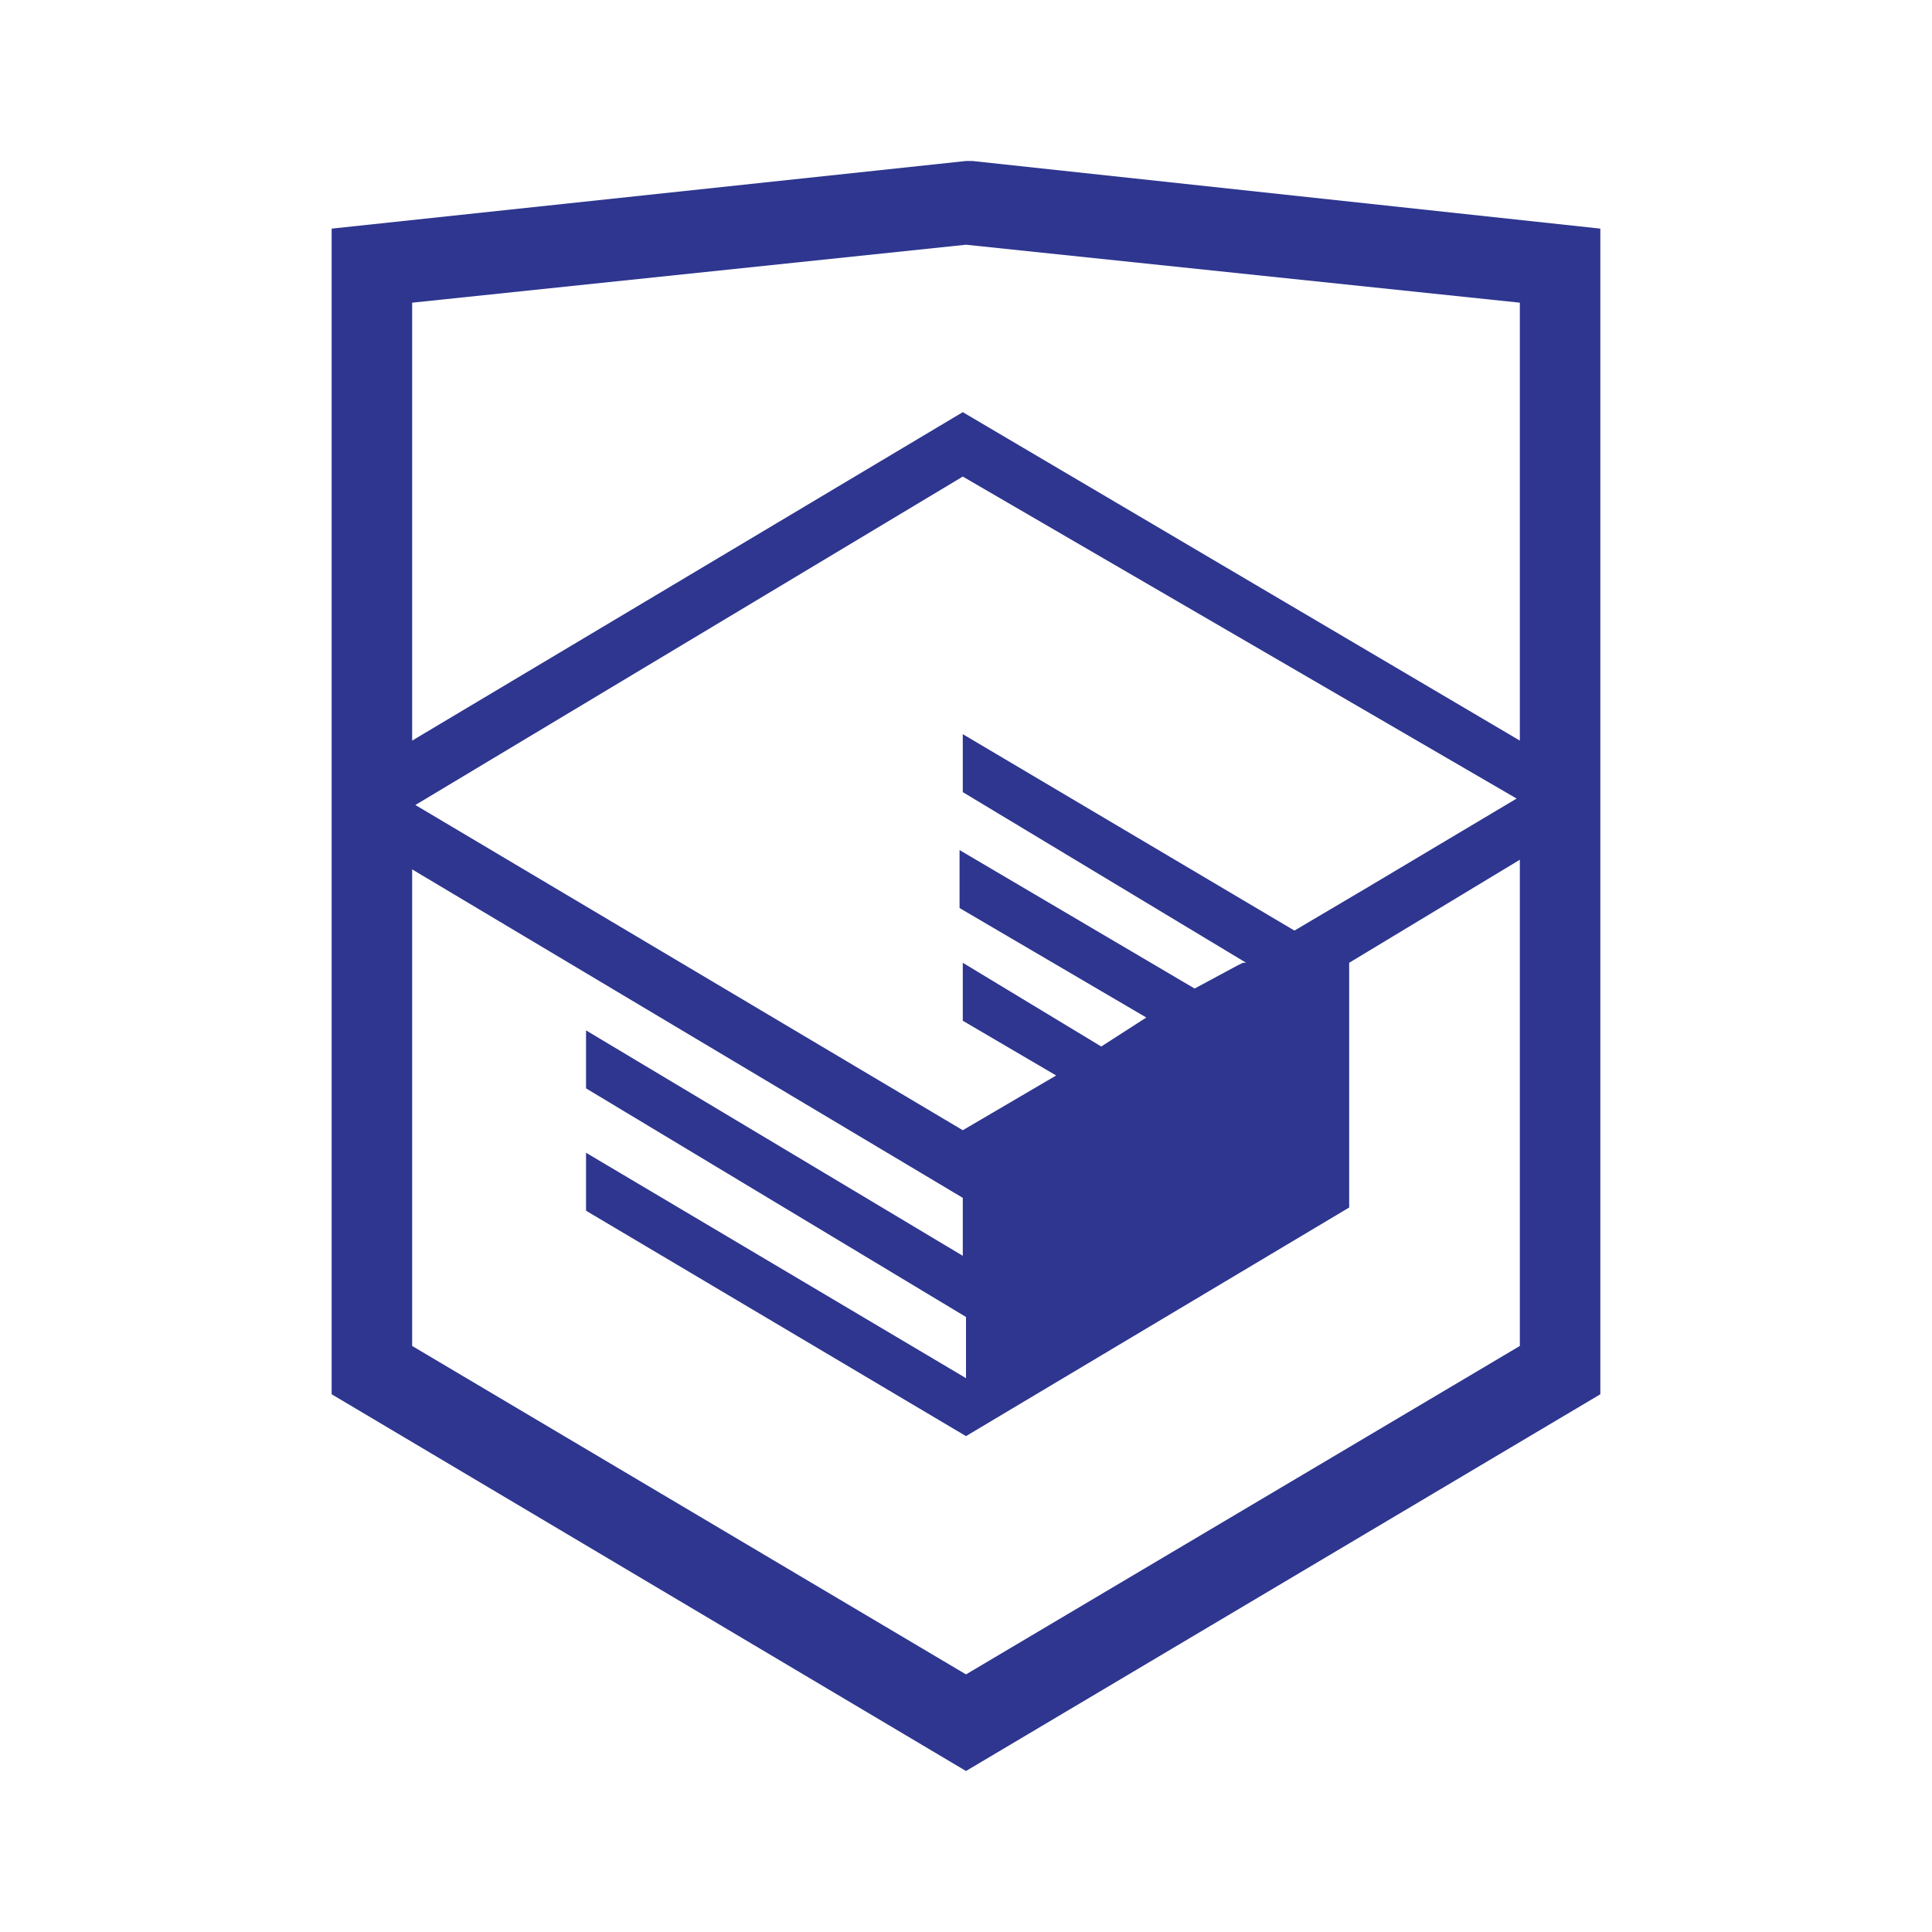
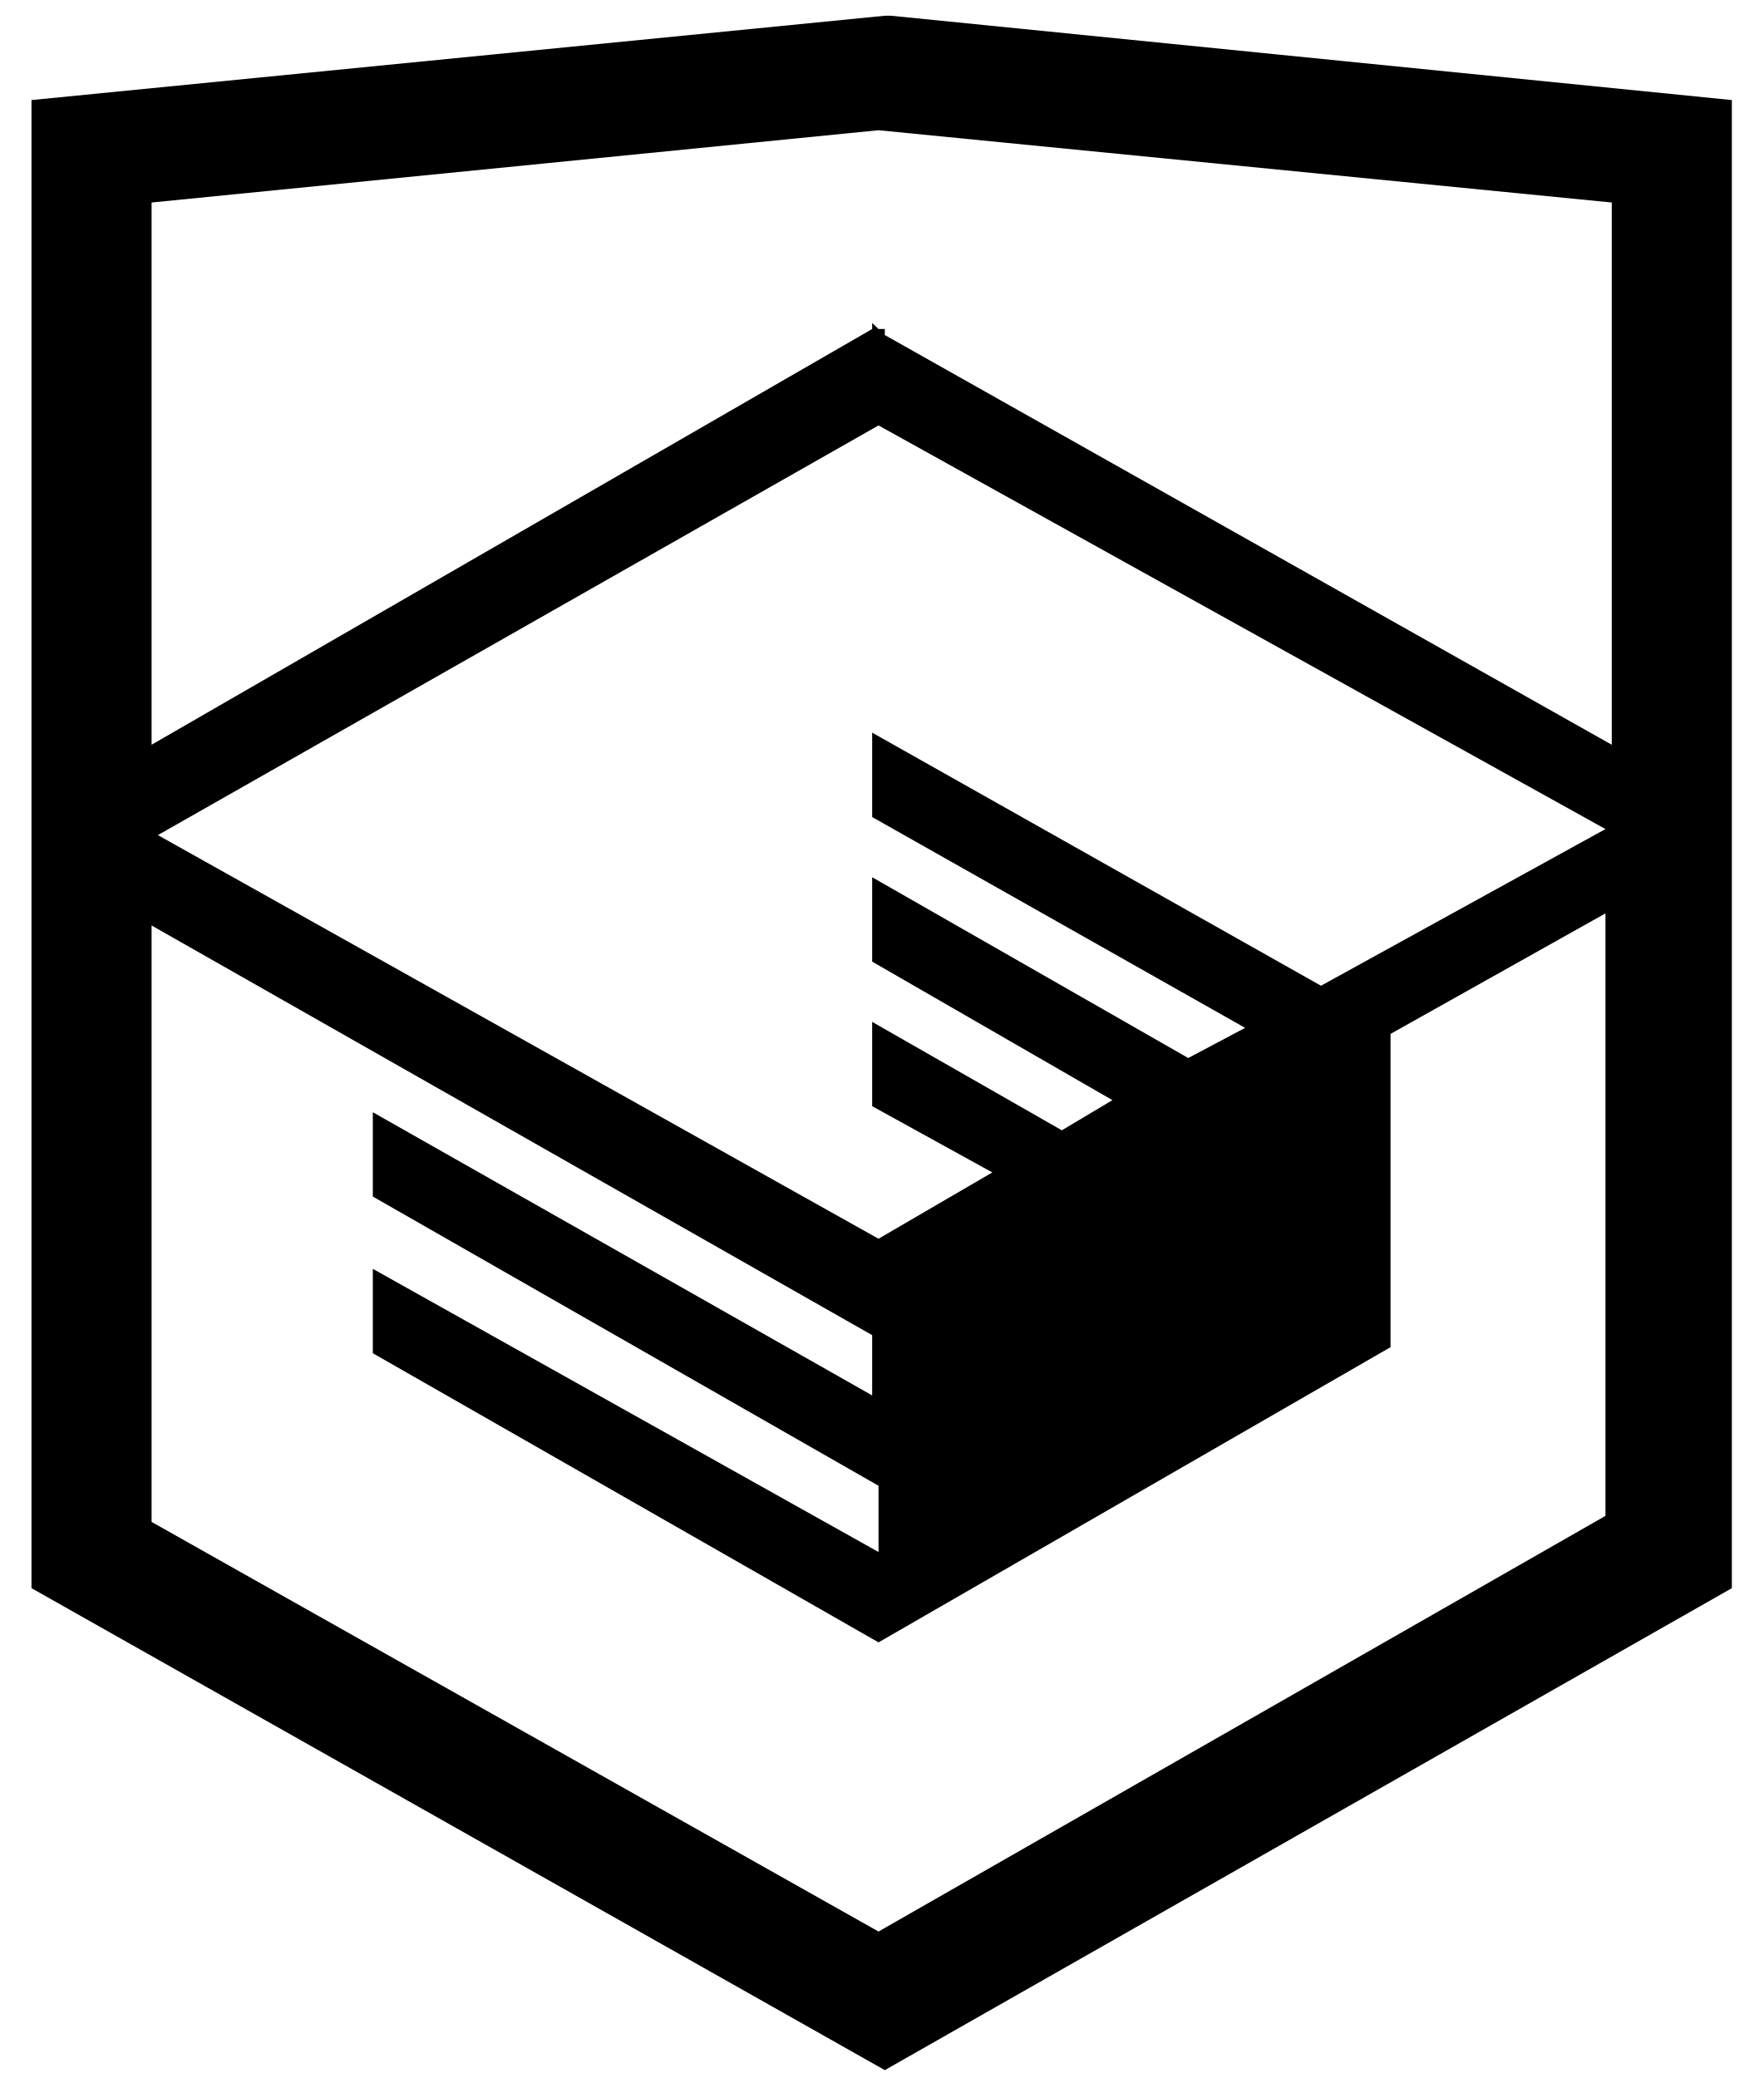
- <svg xmlns="http://www.w3.org/2000/svg" viewBox="0 0 60 60">
-   <path fill="#2E368F" d="M30.2 5h-.2l-19.7 2.1v36.2l19.7 11.7 19.7-11.7v-36.2l-19.5-2.1zm17 36.8l-17.2 10.2-17.2-10.2v-14.8l17.1 10.2v1.8l-11.7-7v1.8l11.8 7.1v1.9l-11.8-7v1.8l11.8 7 11.9-7.1v-7.6l5.3-3.2v15.1zm-.1-17l-4.7 2.8-2.2 1.3-10.3-6.1v1.8l8.8 5.3h-.1l-.2.1-1.3.7-7.3-4.3v1.8l5.8 3.4-1.4.9-4.3-2.6v1.8l2.9 1.7-2.9 1.7-17-10.1 17-10.2 17.2 10zm.1-1.8l-17.3-10.2-17.1 10.2v-13.6l17.2-1.8 17.2 1.8v13.6z" />
+ <svg xmlns="http://www.w3.org/2000/svg" width="28" height="33" viewBox="0 0 28 33" fill="none">
+   <path d="M14.151 0.25H14.05L0.5 1.589V25.221L14.05 32.875L27.5 25.221V1.589L14.151 0.25ZM25.593 11.827L14.05 5.321V5.225H13.95L13.849 5.129V5.225L2.407 11.827V3.216L13.95 2.068L25.593 3.216V11.827ZM13.95 6.756L25.493 13.166L20.976 15.654L13.849 11.635V12.975L19.771 16.323L18.868 16.802L13.849 13.931V15.271L17.664 17.471L16.861 17.95L13.849 16.228V17.567L15.757 18.619L13.95 19.672L2.507 13.262L13.95 6.756ZM2.407 14.697L13.849 21.203V22.16L5.92 17.663V19.002L13.95 23.595V24.647L5.92 20.15V21.49L13.95 26.082L22.08 21.394V16.419L25.493 14.505V24.073L13.95 30.674L2.407 24.169V14.697Z" fill="black" />
</svg>
